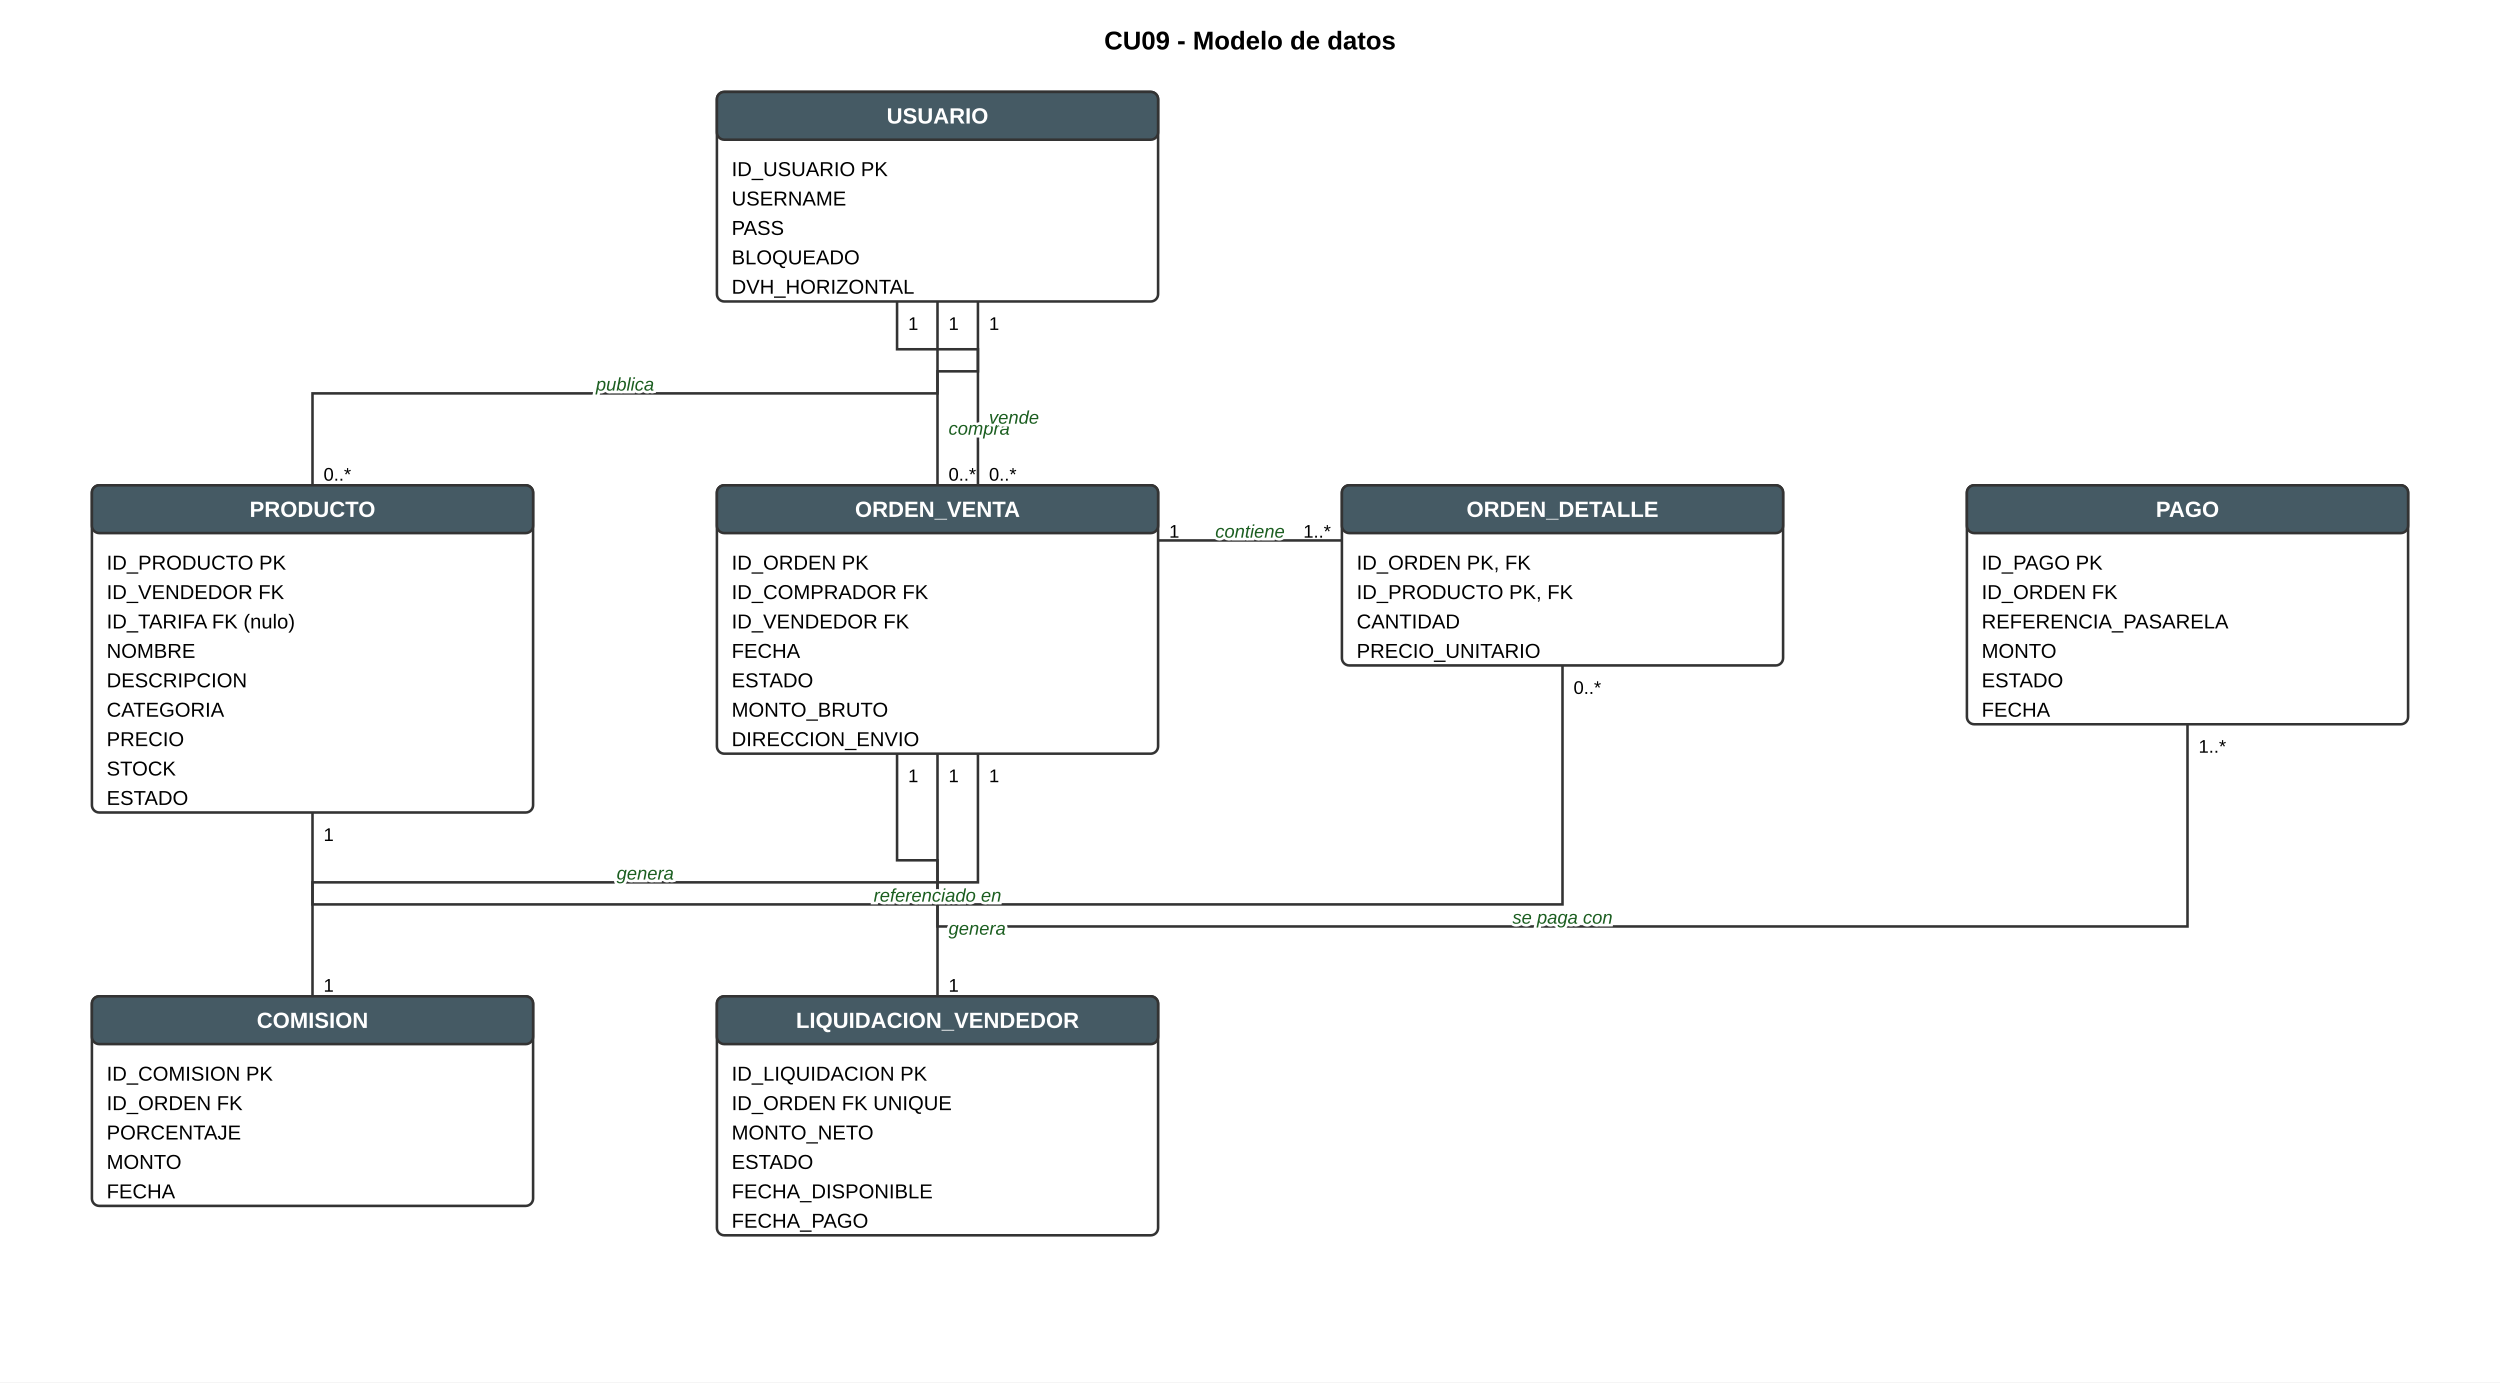
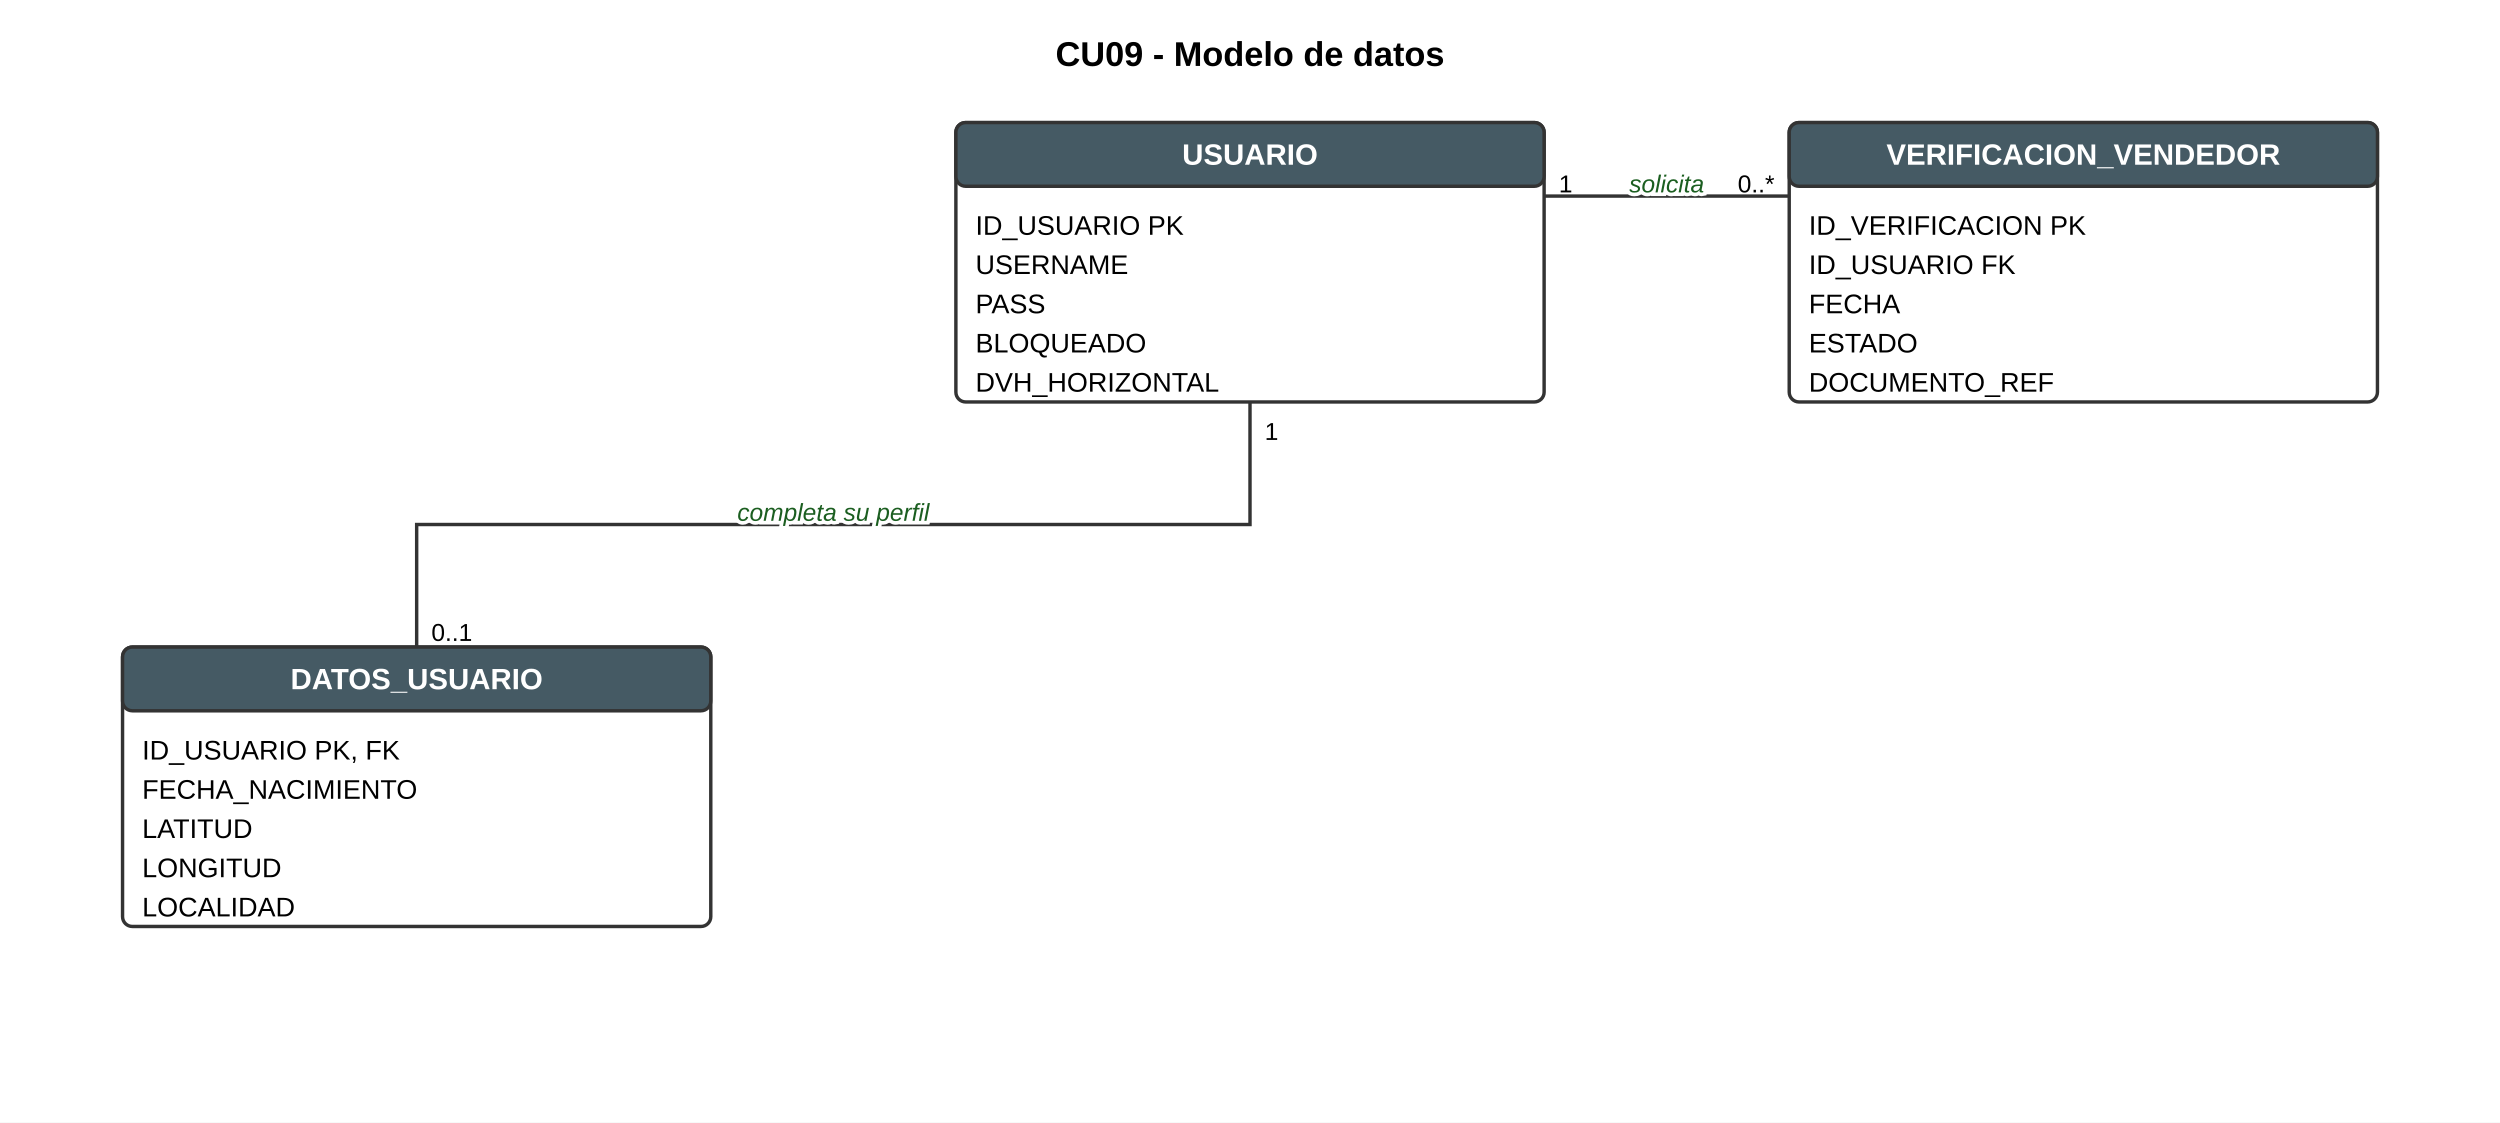
- <svg xmlns="http://www.w3.org/2000/svg" width="1360" height="752" viewBox="0 0 1360 752">
+ <svg xmlns="http://www.w3.org/2000/svg" width="1020" height="458" viewBox="0 0 1020 458">
  <defs>
    <marker id="ah" markerWidth="10" markerHeight="8" refX="9" refY="4" orient="auto">
      <path d="M0,0 L10,4 L0,8 z" fill="#333333" />
    </marker>
  </defs>
-   <rect width="1360" height="752" fill="#ffffff" />
-   <text x="680.0" y="26.9" text-anchor="middle" font-size="14" font-weight="bold" fill="#000000" font-family="Arial, Helvetica, sans-serif">CU09 - Modelo de datos</text>
+   <rect width="1020" height="458" fill="#ffffff" />
+   <text x="510.0" y="26.9" text-anchor="middle" font-size="14" font-weight="bold" fill="#000000" font-family="Arial, Helvetica, sans-serif">CU09 - Modelo de datos</text>
+   <polyline points="630.0,80.0 730.0,80.0" fill="none" stroke="#333333" stroke-width="1.4" />
  <polyline points="510.0,164.0 510.0,214.0 170.0,214.0 170.0,264.0" fill="none" stroke="#333333" stroke-width="1.4" />
-   <polyline points="532.0,164.0 532.0,202.0 510.0,202.0 510.0,264.0" fill="none" stroke="#333333" stroke-width="1.4" />
-   <polyline points="488.0,164.0 488.0,190.0 532.0,190.0 532.0,264.0" fill="none" stroke="#333333" stroke-width="1.4" />
-   <polyline points="630.0,294.0 730.0,294.0" fill="none" stroke="#333333" stroke-width="1.4" />
-   <polyline points="170.0,442.0 170.0,492.0 850.0,492.0 850.0,362.0" fill="none" stroke="#333333" stroke-width="1.4" />
-   <polyline points="510.0,410.0 510.0,504.0 1190.0,504.0 1190.0,394.0" fill="none" stroke="#333333" stroke-width="1.4" />
-   <polyline points="532.0,410.0 532.0,480.0 170.0,480.0 170.0,542.0" fill="none" stroke="#333333" stroke-width="1.4" />
-   <polyline points="488.0,410.0 488.0,468.0 510.0,468.0 510.0,542.0" fill="none" stroke="#333333" stroke-width="1.4" />
  <rect x="390.0" y="50.0" width="240.0" height="114.0" rx="4" fill="#ffffff" stroke="#333333" stroke-width="1.4" />
  <rect x="390.0" y="50.0" width="240.0" height="26.0" rx="4" fill="#455a64" stroke="#333333" stroke-width="1.4" />
  <text x="510.0" y="67.2" text-anchor="middle" font-size="12" font-weight="bold" fill="#ffffff" font-family="Arial, Helvetica, sans-serif">USUARIO</text>
  <text x="398.0" y="95.8" text-anchor="start" font-size="11" font-weight="normal" fill="#000000" font-family="Arial, Helvetica, sans-serif">ID_USUARIO PK</text>
  <text x="398.0" y="111.8" text-anchor="start" font-size="11" font-weight="normal" fill="#000000" font-family="Arial, Helvetica, sans-serif">USERNAME</text>
  <text x="398.0" y="127.8" text-anchor="start" font-size="11" font-weight="normal" fill="#000000" font-family="Arial, Helvetica, sans-serif">PASS</text>
  <text x="398.0" y="143.8" text-anchor="start" font-size="11" font-weight="normal" fill="#000000" font-family="Arial, Helvetica, sans-serif">BLOQUEADO</text>
  <text x="398.0" y="159.8" text-anchor="start" font-size="11" font-weight="normal" fill="#000000" font-family="Arial, Helvetica, sans-serif">DVH_HORIZONTAL</text>
-   <rect x="50.0" y="264.0" width="240.0" height="178.0" rx="4" fill="#ffffff" stroke="#333333" stroke-width="1.4" />
+   <rect x="50.0" y="264.0" width="240.0" height="114.0" rx="4" fill="#ffffff" stroke="#333333" stroke-width="1.4" />
  <rect x="50.0" y="264.0" width="240.0" height="26.0" rx="4" fill="#455a64" stroke="#333333" stroke-width="1.4" />
-   <text x="170.0" y="281.2" text-anchor="middle" font-size="12" font-weight="bold" fill="#ffffff" font-family="Arial, Helvetica, sans-serif">PRODUCTO</text>
-   <text x="58.0" y="309.9" text-anchor="start" font-size="11" font-weight="normal" fill="#000000" font-family="Arial, Helvetica, sans-serif">ID_PRODUCTO PK</text>
-   <text x="58.0" y="325.9" text-anchor="start" font-size="11" font-weight="normal" fill="#000000" font-family="Arial, Helvetica, sans-serif">ID_VENDEDOR FK</text>
-   <text x="58.0" y="341.9" text-anchor="start" font-size="11" font-weight="normal" fill="#000000" font-family="Arial, Helvetica, sans-serif">ID_TARIFA FK (nulo)</text>
-   <text x="58.0" y="357.9" text-anchor="start" font-size="11" font-weight="normal" fill="#000000" font-family="Arial, Helvetica, sans-serif">NOMBRE</text>
-   <text x="58.0" y="373.9" text-anchor="start" font-size="11" font-weight="normal" fill="#000000" font-family="Arial, Helvetica, sans-serif">DESCRIPCION</text>
-   <text x="58.0" y="389.9" text-anchor="start" font-size="11" font-weight="normal" fill="#000000" font-family="Arial, Helvetica, sans-serif">CATEGORIA</text>
-   <text x="58.0" y="405.9" text-anchor="start" font-size="11" font-weight="normal" fill="#000000" font-family="Arial, Helvetica, sans-serif">PRECIO</text>
-   <text x="58.0" y="421.9" text-anchor="start" font-size="11" font-weight="normal" fill="#000000" font-family="Arial, Helvetica, sans-serif">STOCK</text>
-   <text x="58.0" y="437.9" text-anchor="start" font-size="11" font-weight="normal" fill="#000000" font-family="Arial, Helvetica, sans-serif">ESTADO</text>
-   <rect x="390.0" y="264.0" width="240.0" height="146.0" rx="4" fill="#ffffff" stroke="#333333" stroke-width="1.4" />
-   <rect x="390.0" y="264.0" width="240.0" height="26.0" rx="4" fill="#455a64" stroke="#333333" stroke-width="1.4" />
-   <text x="510.0" y="281.2" text-anchor="middle" font-size="12" font-weight="bold" fill="#ffffff" font-family="Arial, Helvetica, sans-serif">ORDEN_VENTA</text>
-   <text x="398.0" y="309.9" text-anchor="start" font-size="11" font-weight="normal" fill="#000000" font-family="Arial, Helvetica, sans-serif">ID_ORDEN PK</text>
-   <text x="398.0" y="325.9" text-anchor="start" font-size="11" font-weight="normal" fill="#000000" font-family="Arial, Helvetica, sans-serif">ID_COMPRADOR FK</text>
-   <text x="398.0" y="341.9" text-anchor="start" font-size="11" font-weight="normal" fill="#000000" font-family="Arial, Helvetica, sans-serif">ID_VENDEDOR FK</text>
-   <text x="398.0" y="357.9" text-anchor="start" font-size="11" font-weight="normal" fill="#000000" font-family="Arial, Helvetica, sans-serif">FECHA</text>
-   <text x="398.0" y="373.9" text-anchor="start" font-size="11" font-weight="normal" fill="#000000" font-family="Arial, Helvetica, sans-serif">ESTADO</text>
-   <text x="398.0" y="389.9" text-anchor="start" font-size="11" font-weight="normal" fill="#000000" font-family="Arial, Helvetica, sans-serif">MONTO_BRUTO</text>
-   <text x="398.0" y="405.9" text-anchor="start" font-size="11" font-weight="normal" fill="#000000" font-family="Arial, Helvetica, sans-serif">DIRECCION_ENVIO</text>
-   <rect x="730.0" y="264.0" width="240.0" height="98.0" rx="4" fill="#ffffff" stroke="#333333" stroke-width="1.4" />
-   <rect x="730.0" y="264.0" width="240.0" height="26.0" rx="4" fill="#455a64" stroke="#333333" stroke-width="1.4" />
-   <text x="850.0" y="281.2" text-anchor="middle" font-size="12" font-weight="bold" fill="#ffffff" font-family="Arial, Helvetica, sans-serif">ORDEN_DETALLE</text>
-   <text x="738.0" y="309.9" text-anchor="start" font-size="11" font-weight="normal" fill="#000000" font-family="Arial, Helvetica, sans-serif">ID_ORDEN PK, FK</text>
-   <text x="738.0" y="325.9" text-anchor="start" font-size="11" font-weight="normal" fill="#000000" font-family="Arial, Helvetica, sans-serif">ID_PRODUCTO PK, FK</text>
-   <text x="738.0" y="341.9" text-anchor="start" font-size="11" font-weight="normal" fill="#000000" font-family="Arial, Helvetica, sans-serif">CANTIDAD</text>
-   <text x="738.0" y="357.9" text-anchor="start" font-size="11" font-weight="normal" fill="#000000" font-family="Arial, Helvetica, sans-serif">PRECIO_UNITARIO</text>
-   <rect x="1070.0" y="264.0" width="240.0" height="130.0" rx="4" fill="#ffffff" stroke="#333333" stroke-width="1.4" />
-   <rect x="1070.0" y="264.0" width="240.0" height="26.0" rx="4" fill="#455a64" stroke="#333333" stroke-width="1.4" />
-   <text x="1190.0" y="281.2" text-anchor="middle" font-size="12" font-weight="bold" fill="#ffffff" font-family="Arial, Helvetica, sans-serif">PAGO</text>
-   <text x="1078.0" y="309.9" text-anchor="start" font-size="11" font-weight="normal" fill="#000000" font-family="Arial, Helvetica, sans-serif">ID_PAGO PK</text>
-   <text x="1078.0" y="325.9" text-anchor="start" font-size="11" font-weight="normal" fill="#000000" font-family="Arial, Helvetica, sans-serif">ID_ORDEN FK</text>
-   <text x="1078.0" y="341.9" text-anchor="start" font-size="11" font-weight="normal" fill="#000000" font-family="Arial, Helvetica, sans-serif">REFERENCIA_PASARELA</text>
-   <text x="1078.0" y="357.9" text-anchor="start" font-size="11" font-weight="normal" fill="#000000" font-family="Arial, Helvetica, sans-serif">MONTO</text>
-   <text x="1078.0" y="373.9" text-anchor="start" font-size="11" font-weight="normal" fill="#000000" font-family="Arial, Helvetica, sans-serif">ESTADO</text>
-   <text x="1078.0" y="389.9" text-anchor="start" font-size="11" font-weight="normal" fill="#000000" font-family="Arial, Helvetica, sans-serif">FECHA</text>
-   <rect x="50.0" y="542.0" width="240.0" height="114.0" rx="4" fill="#ffffff" stroke="#333333" stroke-width="1.4" />
-   <rect x="50.0" y="542.0" width="240.0" height="26.0" rx="4" fill="#455a64" stroke="#333333" stroke-width="1.4" />
-   <text x="170.0" y="559.2" text-anchor="middle" font-size="12" font-weight="bold" fill="#ffffff" font-family="Arial, Helvetica, sans-serif">COMISION</text>
-   <text x="58.0" y="587.9" text-anchor="start" font-size="11" font-weight="normal" fill="#000000" font-family="Arial, Helvetica, sans-serif">ID_COMISION PK</text>
-   <text x="58.0" y="603.9" text-anchor="start" font-size="11" font-weight="normal" fill="#000000" font-family="Arial, Helvetica, sans-serif">ID_ORDEN FK</text>
-   <text x="58.0" y="619.9" text-anchor="start" font-size="11" font-weight="normal" fill="#000000" font-family="Arial, Helvetica, sans-serif">PORCENTAJE</text>
-   <text x="58.0" y="635.9" text-anchor="start" font-size="11" font-weight="normal" fill="#000000" font-family="Arial, Helvetica, sans-serif">MONTO</text>
-   <text x="58.0" y="651.9" text-anchor="start" font-size="11" font-weight="normal" fill="#000000" font-family="Arial, Helvetica, sans-serif">FECHA</text>
-   <rect x="390.0" y="542.0" width="240.0" height="130.0" rx="4" fill="#ffffff" stroke="#333333" stroke-width="1.4" />
-   <rect x="390.0" y="542.0" width="240.0" height="26.0" rx="4" fill="#455a64" stroke="#333333" stroke-width="1.4" />
-   <text x="510.0" y="559.2" text-anchor="middle" font-size="12" font-weight="bold" fill="#ffffff" font-family="Arial, Helvetica, sans-serif">LIQUIDACION_VENDEDOR</text>
-   <text x="398.0" y="587.9" text-anchor="start" font-size="11" font-weight="normal" fill="#000000" font-family="Arial, Helvetica, sans-serif">ID_LIQUIDACION PK</text>
-   <text x="398.0" y="603.9" text-anchor="start" font-size="11" font-weight="normal" fill="#000000" font-family="Arial, Helvetica, sans-serif">ID_ORDEN FK UNIQUE</text>
-   <text x="398.0" y="619.9" text-anchor="start" font-size="11" font-weight="normal" fill="#000000" font-family="Arial, Helvetica, sans-serif">MONTO_NETO</text>
-   <text x="398.0" y="635.9" text-anchor="start" font-size="11" font-weight="normal" fill="#000000" font-family="Arial, Helvetica, sans-serif">ESTADO</text>
-   <text x="398.0" y="651.9" text-anchor="start" font-size="11" font-weight="normal" fill="#000000" font-family="Arial, Helvetica, sans-serif">FECHA_DISPONIBLE</text>
-   <text x="398.0" y="667.9" text-anchor="start" font-size="11" font-weight="normal" fill="#000000" font-family="Arial, Helvetica, sans-serif">FECHA_PAGO</text>
+   <text x="170.0" y="281.2" text-anchor="middle" font-size="12" font-weight="bold" fill="#ffffff" font-family="Arial, Helvetica, sans-serif">DATOS_USUARIO</text>
+   <text x="58.0" y="309.9" text-anchor="start" font-size="11" font-weight="normal" fill="#000000" font-family="Arial, Helvetica, sans-serif">ID_USUARIO PK, FK</text>
+   <text x="58.0" y="325.9" text-anchor="start" font-size="11" font-weight="normal" fill="#000000" font-family="Arial, Helvetica, sans-serif">FECHA_NACIMIENTO</text>
+   <text x="58.0" y="341.9" text-anchor="start" font-size="11" font-weight="normal" fill="#000000" font-family="Arial, Helvetica, sans-serif">LATITUD</text>
+   <text x="58.0" y="357.9" text-anchor="start" font-size="11" font-weight="normal" fill="#000000" font-family="Arial, Helvetica, sans-serif">LONGITUD</text>
+   <text x="58.0" y="373.9" text-anchor="start" font-size="11" font-weight="normal" fill="#000000" font-family="Arial, Helvetica, sans-serif">LOCALIDAD</text>
+   <rect x="730.0" y="50.0" width="240.0" height="114.0" rx="4" fill="#ffffff" stroke="#333333" stroke-width="1.4" />
+   <rect x="730.0" y="50.0" width="240.0" height="26.0" rx="4" fill="#455a64" stroke="#333333" stroke-width="1.4" />
+   <text x="850.0" y="67.2" text-anchor="middle" font-size="12" font-weight="bold" fill="#ffffff" font-family="Arial, Helvetica, sans-serif">VERIFICACION_VENDEDOR</text>
+   <text x="738.0" y="95.8" text-anchor="start" font-size="11" font-weight="normal" fill="#000000" font-family="Arial, Helvetica, sans-serif">ID_VERIFICACION PK</text>
+   <text x="738.0" y="111.8" text-anchor="start" font-size="11" font-weight="normal" fill="#000000" font-family="Arial, Helvetica, sans-serif">ID_USUARIO FK</text>
+   <text x="738.0" y="127.8" text-anchor="start" font-size="11" font-weight="normal" fill="#000000" font-family="Arial, Helvetica, sans-serif">FECHA</text>
+   <text x="738.0" y="143.8" text-anchor="start" font-size="11" font-weight="normal" fill="#000000" font-family="Arial, Helvetica, sans-serif">ESTADO</text>
+   <text x="738.0" y="159.8" text-anchor="start" font-size="11" font-weight="normal" fill="#000000" font-family="Arial, Helvetica, sans-serif">DOCUMENTO_REF</text>
+   <text x="636.0" y="78.5" text-anchor="start" font-size="10" font-weight="normal" fill="#000000" font-family="Arial, Helvetica, sans-serif">1</text>
+   <text x="724.0" y="78.5" text-anchor="end" font-size="10" font-weight="normal" fill="#000000" font-family="Arial, Helvetica, sans-serif">0..*</text>
+   <text x="680.0" y="78.5" text-anchor="middle" font-size="10" font-weight="normal" fill="#1b5e20" font-family="Arial, Helvetica, sans-serif" font-style="italic" paint-order="stroke" stroke="#ffffff" stroke-width="3">solicita</text>
  <text x="516.0" y="179.5" text-anchor="start" font-size="10" font-weight="normal" fill="#000000" font-family="Arial, Helvetica, sans-serif">1</text>
-   <text x="176.0" y="261.5" text-anchor="start" font-size="10" font-weight="normal" fill="#000000" font-family="Arial, Helvetica, sans-serif">0..*</text>
-   <text x="340.0" y="212.5" text-anchor="middle" font-size="10" font-weight="normal" fill="#1b5e20" font-family="Arial, Helvetica, sans-serif" font-style="italic" paint-order="stroke" stroke="#ffffff" stroke-width="3">publica</text>
-   <text x="538.0" y="179.5" text-anchor="start" font-size="10" font-weight="normal" fill="#000000" font-family="Arial, Helvetica, sans-serif">1</text>
-   <text x="516.0" y="261.5" text-anchor="start" font-size="10" font-weight="normal" fill="#000000" font-family="Arial, Helvetica, sans-serif">0..*</text>
-   <text x="516.0" y="236.5" text-anchor="start" font-size="10" font-weight="normal" fill="#1b5e20" font-family="Arial, Helvetica, sans-serif" font-style="italic" paint-order="stroke" stroke="#ffffff" stroke-width="3">compra</text>
-   <text x="494.0" y="179.5" text-anchor="start" font-size="10" font-weight="normal" fill="#000000" font-family="Arial, Helvetica, sans-serif">1</text>
-   <text x="538.0" y="261.5" text-anchor="start" font-size="10" font-weight="normal" fill="#000000" font-family="Arial, Helvetica, sans-serif">0..*</text>
-   <text x="538.0" y="230.5" text-anchor="start" font-size="10" font-weight="normal" fill="#1b5e20" font-family="Arial, Helvetica, sans-serif" font-style="italic" paint-order="stroke" stroke="#ffffff" stroke-width="3">vende</text>
-   <text x="636.0" y="292.5" text-anchor="start" font-size="10" font-weight="normal" fill="#000000" font-family="Arial, Helvetica, sans-serif">1</text>
-   <text x="724.0" y="292.5" text-anchor="end" font-size="10" font-weight="normal" fill="#000000" font-family="Arial, Helvetica, sans-serif">1..*</text>
-   <text x="680.0" y="292.5" text-anchor="middle" font-size="10" font-weight="normal" fill="#1b5e20" font-family="Arial, Helvetica, sans-serif" font-style="italic" paint-order="stroke" stroke="#ffffff" stroke-width="3">contiene</text>
-   <text x="176.0" y="457.5" text-anchor="start" font-size="10" font-weight="normal" fill="#000000" font-family="Arial, Helvetica, sans-serif">1</text>
-   <text x="856.0" y="377.5" text-anchor="start" font-size="10" font-weight="normal" fill="#000000" font-family="Arial, Helvetica, sans-serif">0..*</text>
-   <text x="510.0" y="490.5" text-anchor="middle" font-size="10" font-weight="normal" fill="#1b5e20" font-family="Arial, Helvetica, sans-serif" font-style="italic" paint-order="stroke" stroke="#ffffff" stroke-width="3">referenciado en</text>
-   <text x="516.0" y="425.5" text-anchor="start" font-size="10" font-weight="normal" fill="#000000" font-family="Arial, Helvetica, sans-serif">1</text>
-   <text x="1196.0" y="409.5" text-anchor="start" font-size="10" font-weight="normal" fill="#000000" font-family="Arial, Helvetica, sans-serif">1..*</text>
-   <text x="850.0" y="502.5" text-anchor="middle" font-size="10" font-weight="normal" fill="#1b5e20" font-family="Arial, Helvetica, sans-serif" font-style="italic" paint-order="stroke" stroke="#ffffff" stroke-width="3">se paga con</text>
-   <text x="538.0" y="425.5" text-anchor="start" font-size="10" font-weight="normal" fill="#000000" font-family="Arial, Helvetica, sans-serif">1</text>
-   <text x="176.0" y="539.5" text-anchor="start" font-size="10" font-weight="normal" fill="#000000" font-family="Arial, Helvetica, sans-serif">1</text>
-   <text x="351.0" y="478.5" text-anchor="middle" font-size="10" font-weight="normal" fill="#1b5e20" font-family="Arial, Helvetica, sans-serif" font-style="italic" paint-order="stroke" stroke="#ffffff" stroke-width="3">genera</text>
-   <text x="494.0" y="425.5" text-anchor="start" font-size="10" font-weight="normal" fill="#000000" font-family="Arial, Helvetica, sans-serif">1</text>
-   <text x="516.0" y="539.5" text-anchor="start" font-size="10" font-weight="normal" fill="#000000" font-family="Arial, Helvetica, sans-serif">1</text>
-   <text x="516.0" y="508.5" text-anchor="start" font-size="10" font-weight="normal" fill="#1b5e20" font-family="Arial, Helvetica, sans-serif" font-style="italic" paint-order="stroke" stroke="#ffffff" stroke-width="3">genera</text>
+   <text x="176.0" y="261.5" text-anchor="start" font-size="10" font-weight="normal" fill="#000000" font-family="Arial, Helvetica, sans-serif">0..1</text>
+   <text x="340.0" y="212.5" text-anchor="middle" font-size="10" font-weight="normal" fill="#1b5e20" font-family="Arial, Helvetica, sans-serif" font-style="italic" paint-order="stroke" stroke="#ffffff" stroke-width="3">completa su perfil</text>
</svg>
